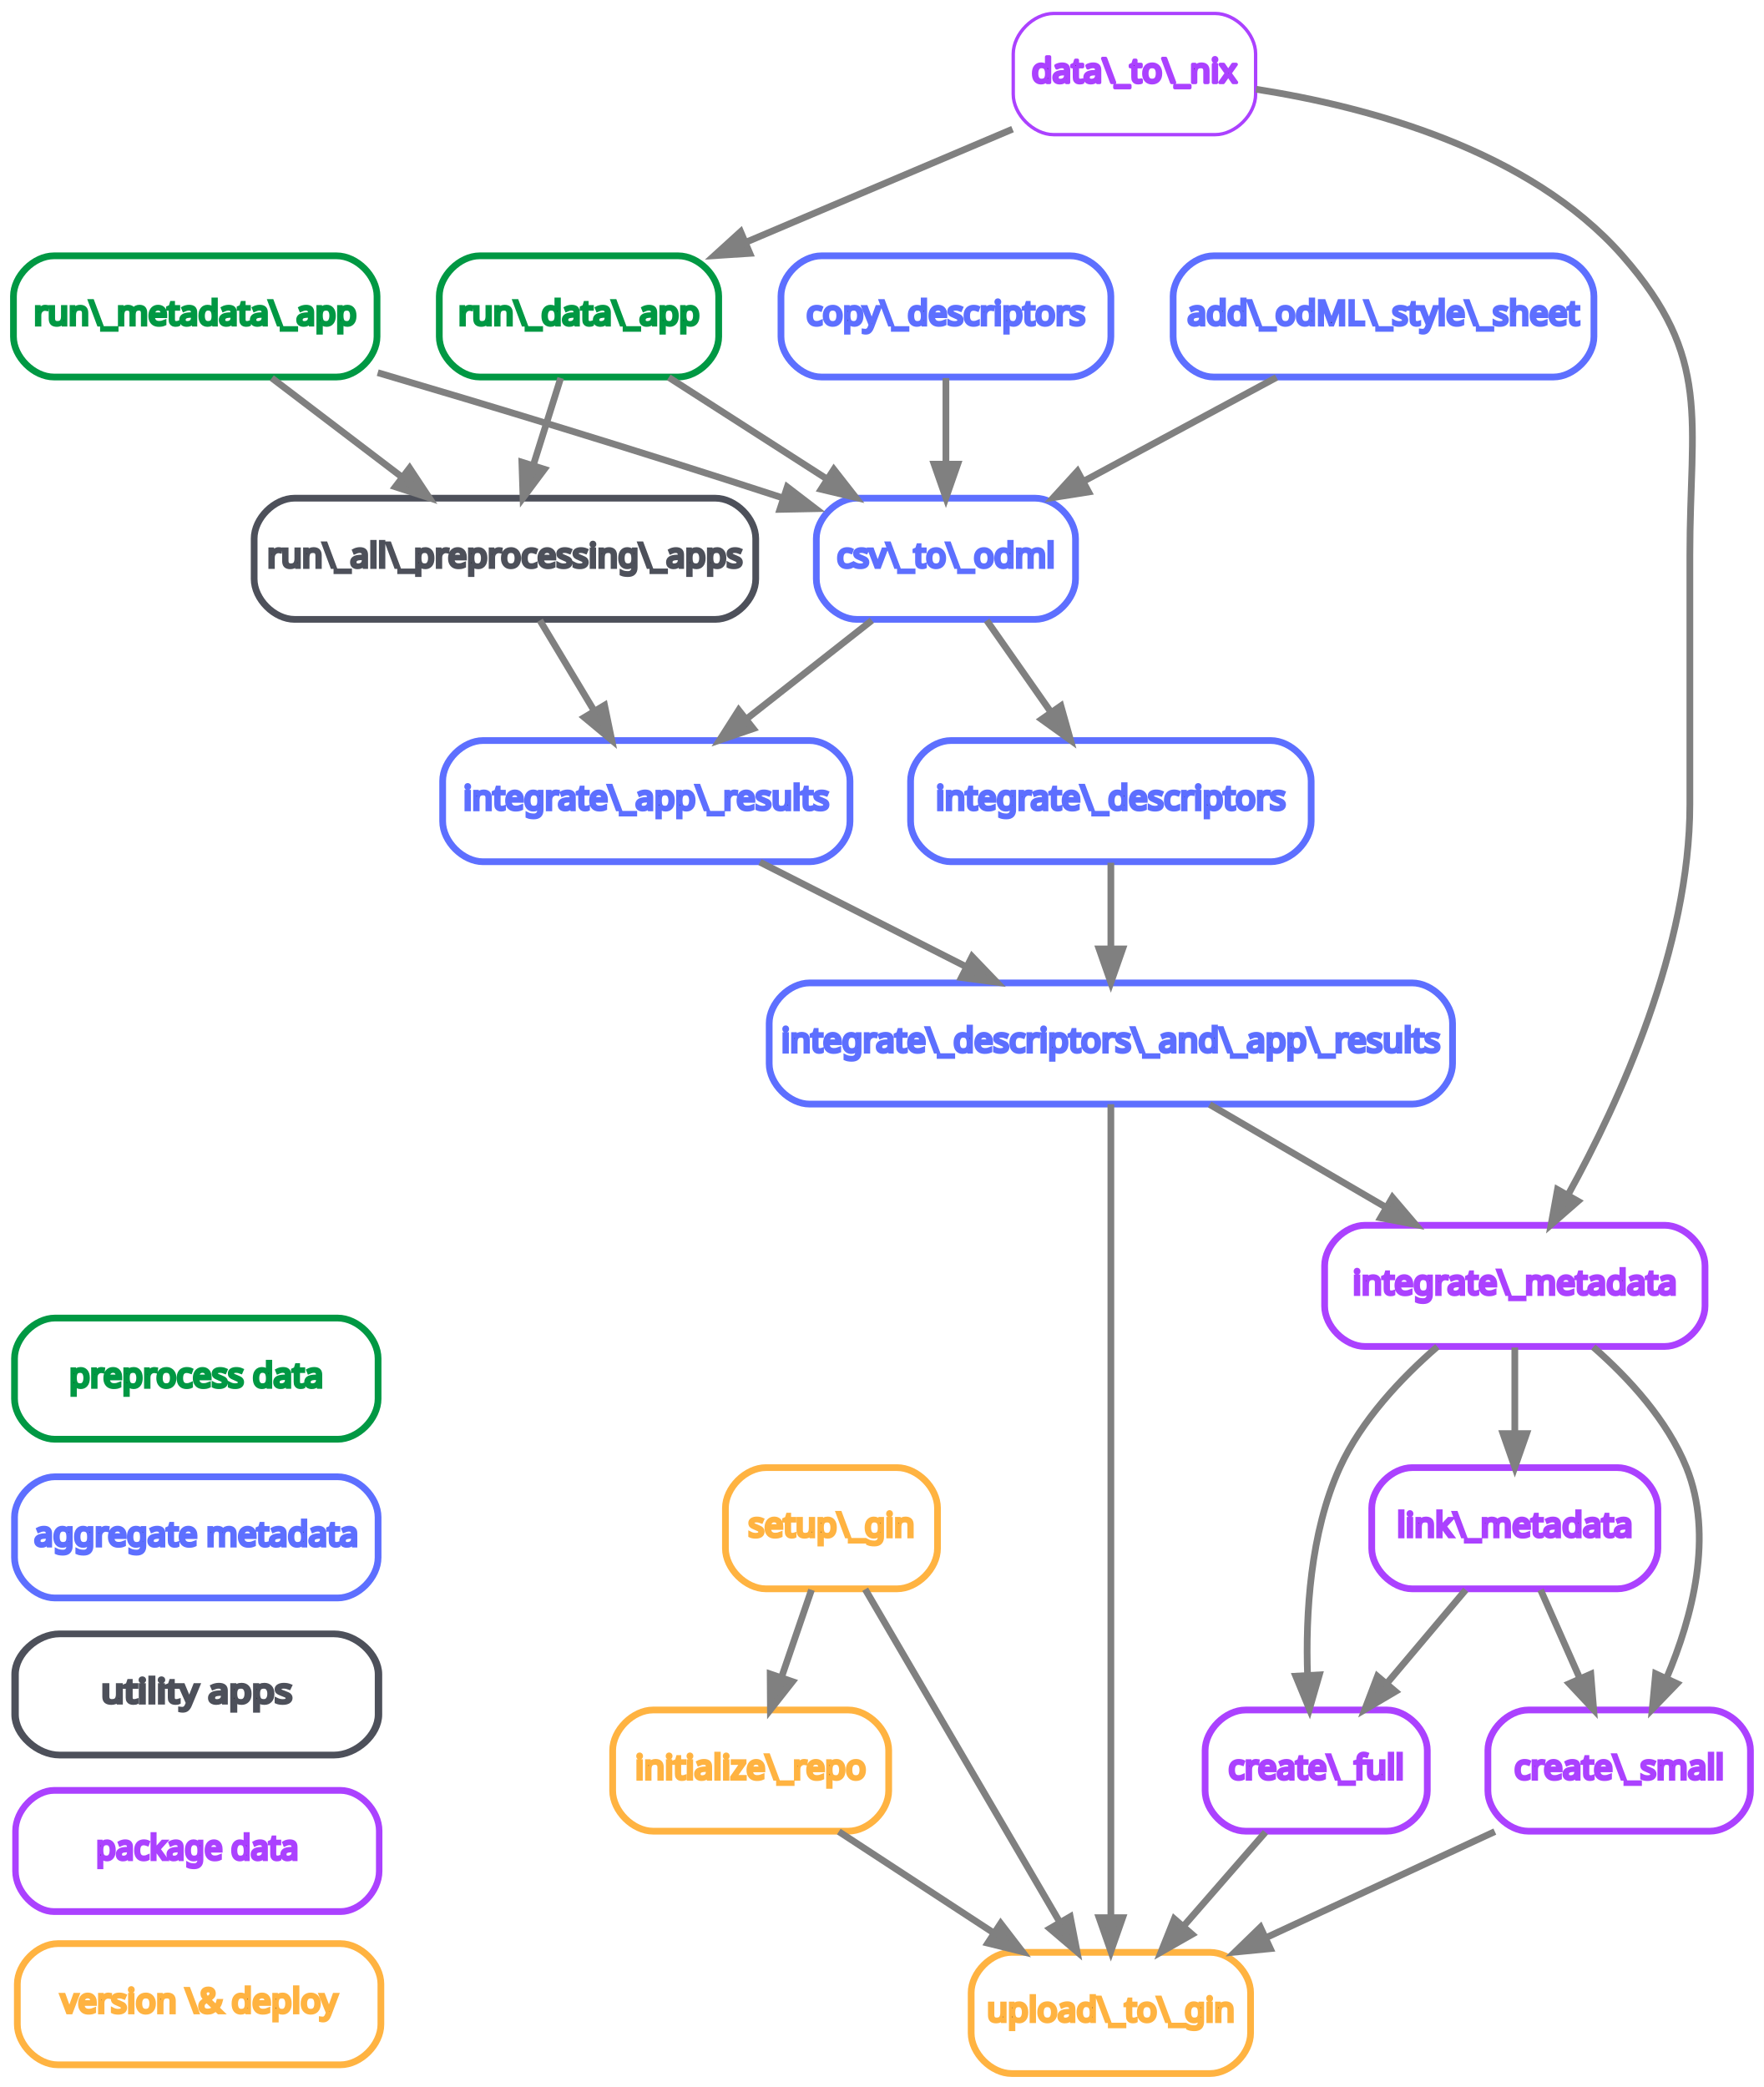
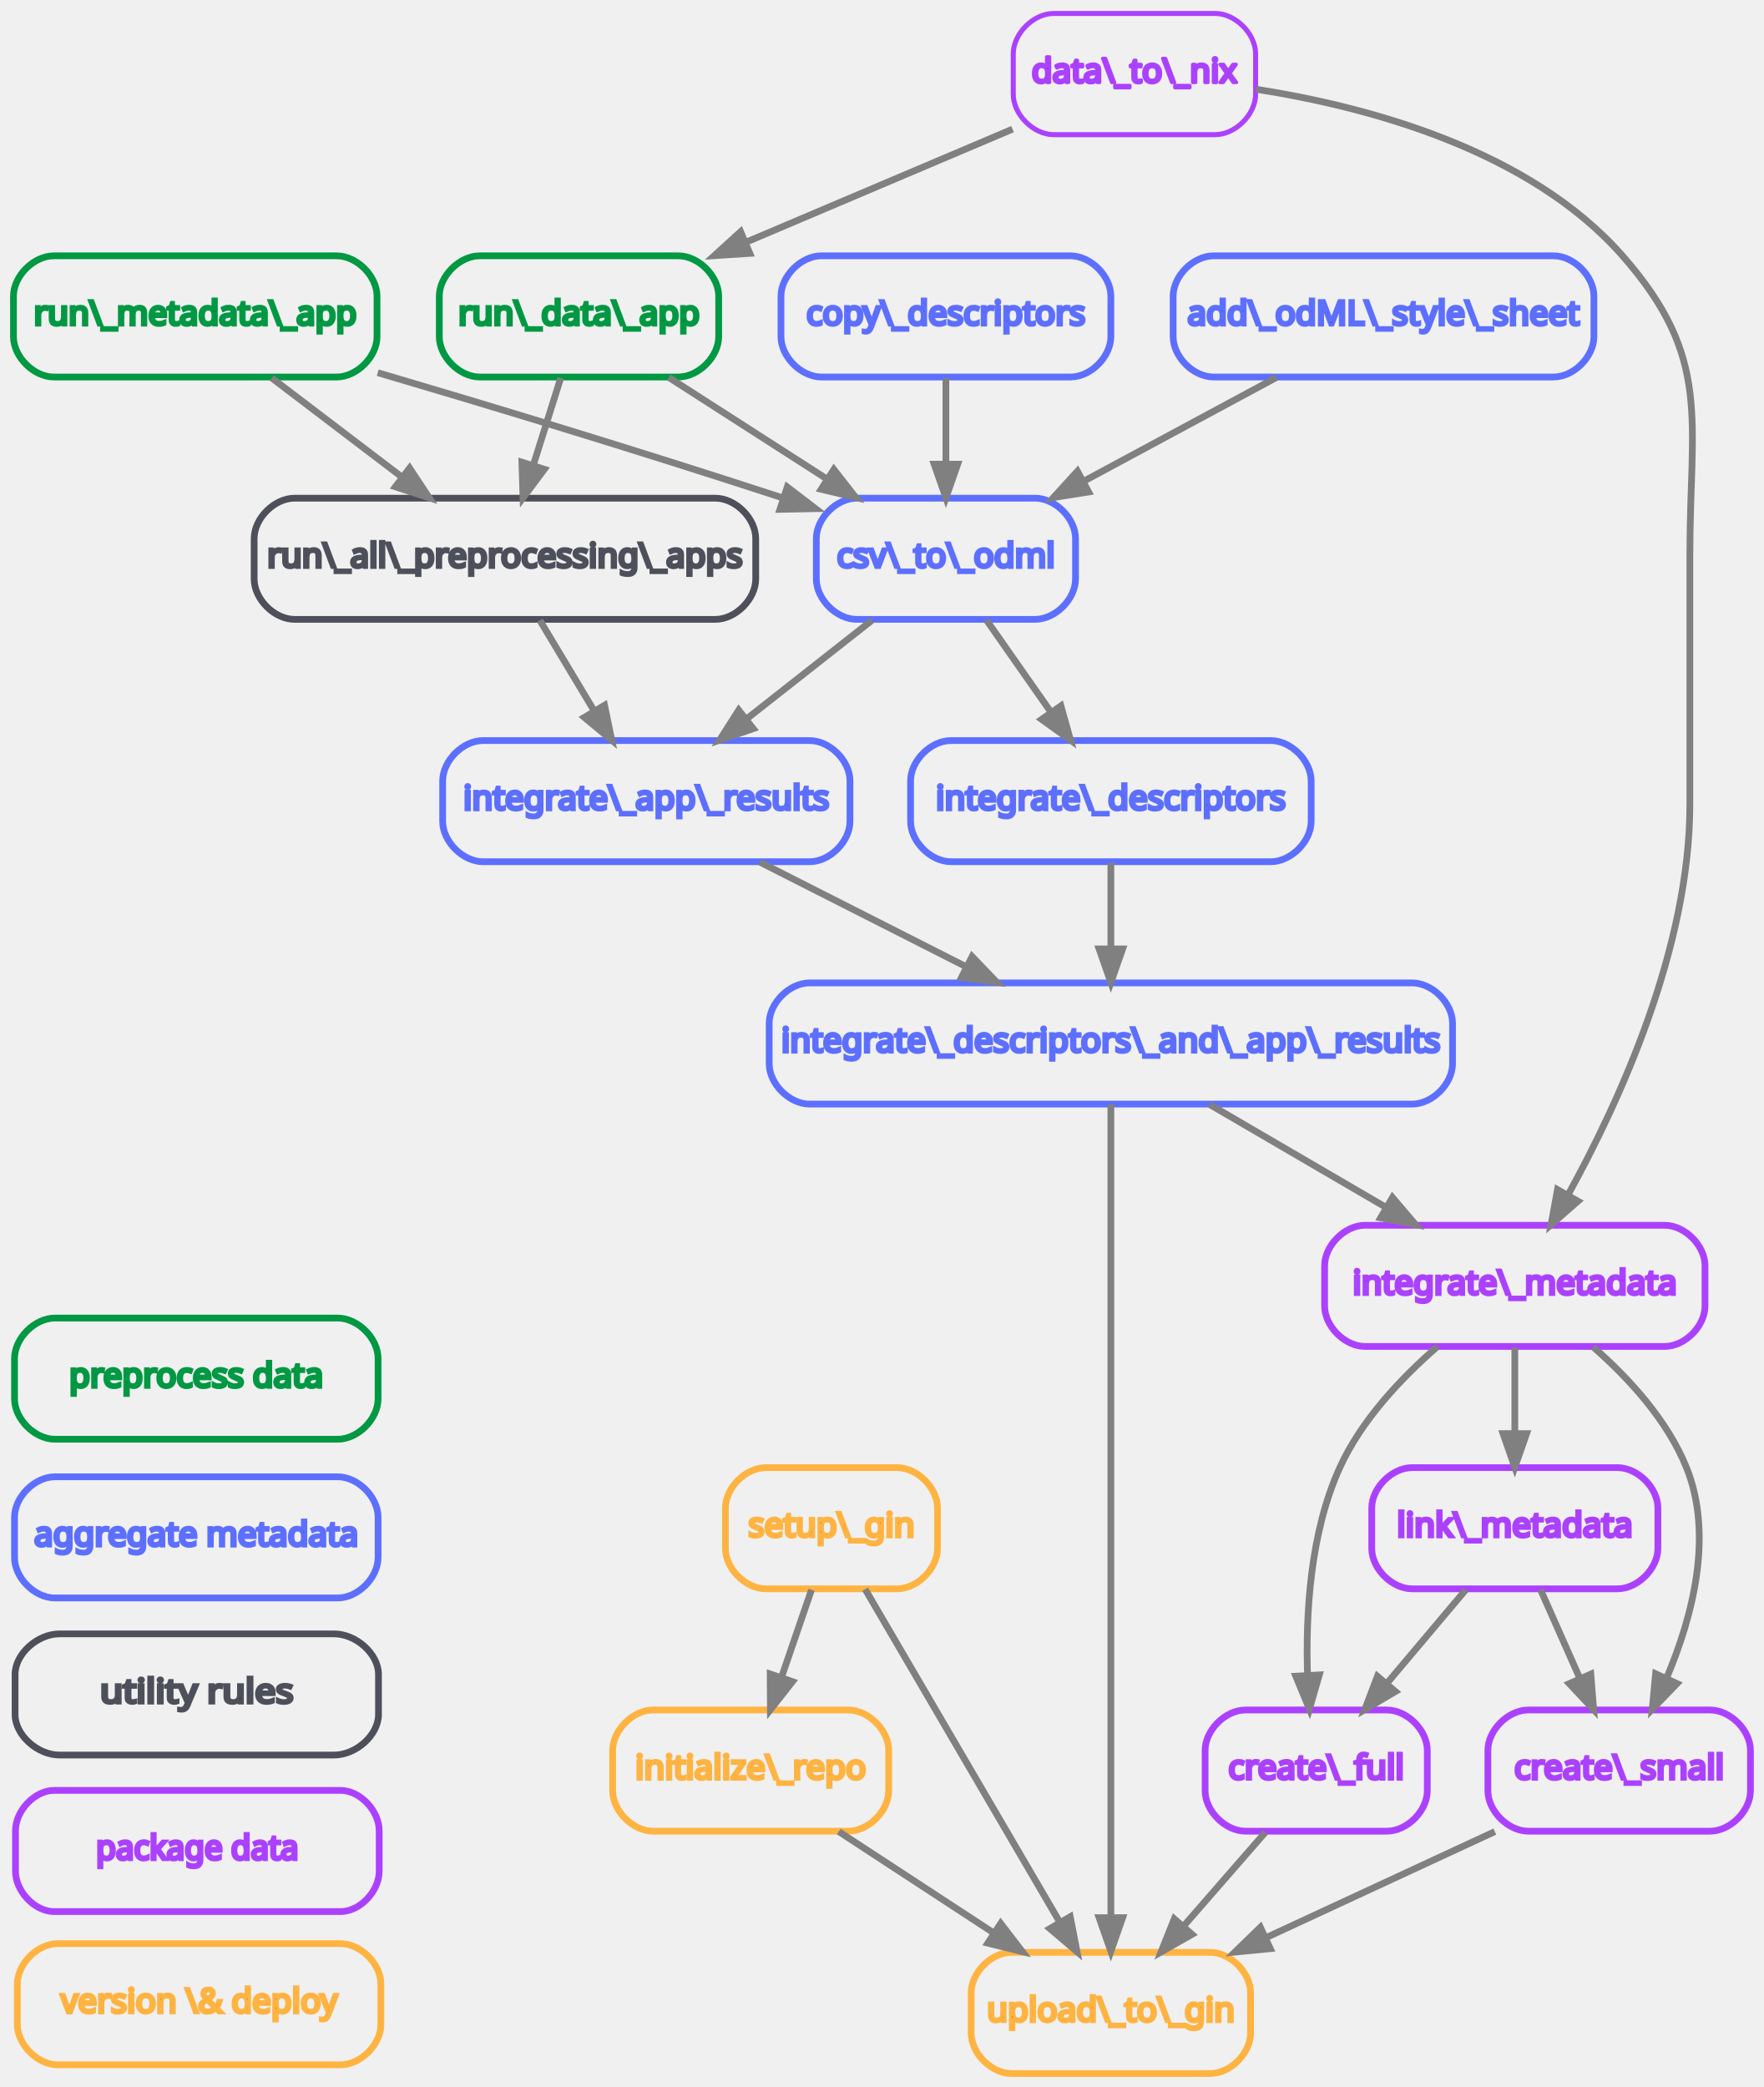
<svg xmlns="http://www.w3.org/2000/svg" width="524pt" height="620pt" viewBox="0.00 0.00 524.00 620.00" version="1.1" id="svg301">
  <defs id="defs305" />
  <g id="graph0" class="graph" transform="scale(1 1) rotate(0) translate(4 616)">
-     <polygon fill="white" stroke="none" points="-4,4 -4,-616 520,-616 520,4 -4,4" id="polygon4" />
-     <g id="node1" class="node" style="stroke:#ffb341;stroke-opacity:1">
-       <path fill="none" stroke="#d85656" stroke-width="2" d="M355.5,-36C355.5,-36 296.5,-36 296.5,-36 290.5,-36 284.5,-30 284.5,-24 284.5,-24 284.5,-12 284.5,-12 284.5,-6 290.5,-0 296.5,-0 296.5,-0 355.5,-0 355.5,-0 361.5,-0 367.5,-6 367.5,-12 367.5,-12 367.5,-24 367.5,-24 367.5,-30 361.5,-36 355.5,-36" id="path8" style="stroke:#ffb341;stroke-opacity:1" />
-       <text x="326" y="-15.5" font-size="10.00" id="text10" style="font-size:10px;font-family:sans;text-anchor:middle;stroke:#ffb341;stroke-opacity:1">upload\_to\_gin</text>
-     </g>
-     <g id="node2" class="node" style="stroke:#ab41ff;stroke-opacity:1">
-       <path fill="none" stroke="#d8d356" stroke-width="2" d="M504,-108C504,-108 450,-108 450,-108 444,-108 438,-102 438,-96 438,-96 438,-84 438,-84 438,-78 444,-72 450,-72 450,-72 504,-72 504,-72 510,-72 516,-78 516,-84 516,-84 516,-96 516,-96 516,-102 510,-108 504,-108" id="path15" style="stroke:#ab41ff;stroke-opacity:1" />
-       <text x="477" y="-87.5" font-size="10.00" id="text17" style="font-size:10px;font-family:sans;text-anchor:middle;stroke:#ab41ff;stroke-opacity:1">create\_small</text>
-     </g>
+     <path style="fill:none;stroke:#ffb341;stroke-width:2;stroke-opacity:1;stroke-miterlimit:4;stroke-dasharray:none" id="path8" d="m 355.5,-36 c 0,0 -59,0 -59,0 -6,0 -12,6 -12,12 0,0 0,12 0,12 0,6 6,12 12,12 0,0 59,0 59,0 6,0 12,-6 12,-12 0,0 0,-12 0,-12 0,-6 -6,-12 -12,-12" />
+     <text style="font-size:10px;font-family:sans;text-anchor:middle;stroke:#ffb341;stroke-width:1;stroke-miterlimit:4;stroke-dasharray:none;stroke-opacity:1" id="text10" font-size="10.00" y="-15.5" x="326">upload\_to\_gin</text>
+     <path style="fill:none;stroke:#ab41ff;stroke-width:2;stroke-opacity:1;stroke-miterlimit:4;stroke-dasharray:none" id="path15" d="m 504,-108 c 0,0 -54,0 -54,0 -6,0 -12,6 -12,12 0,0 0,12 0,12 0,6 6,12 12,12 0,0 54,0 54,0 6,0 12,-6 12,-12 0,0 0,-12 0,-12 0,-6 -6,-12 -12,-12" />
+     <text style="font-size:10px;font-family:sans;text-anchor:middle;stroke:#ab41ff;stroke-width:1;stroke-miterlimit:4;stroke-dasharray:none;stroke-opacity:1" id="text17" font-size="10.00" y="-87.5" x="477">create\_small</text>
    <g id="edge1" class="edge">
      <path fill="none" stroke="grey" stroke-width="2" d="M440.061,-71.876C419.51,-62.349 393.749,-50.407 371.911,-40.283" id="path22" />
      <polygon fill="grey" stroke="grey" stroke-width="2" points="373.363,-37.099 362.819,-36.068 370.419,-43.45 373.363,-37.099" id="polygon24" />
    </g>
-     <g id="node3" class="node" style="stroke:#ffb341;stroke-opacity:1">
-       <path fill="none" stroke="#61d856" stroke-width="2" d="M248,-108C248,-108 190,-108 190,-108 184,-108 178,-102 178,-96 178,-96 178,-84 178,-84 178,-78 184,-72 190,-72 190,-72 248,-72 248,-72 254,-72 260,-78 260,-84 260,-84 260,-96 260,-96 260,-102 254,-108 248,-108" id="path29" style="stroke:#ffb341;stroke-opacity:1" />
-       <text x="219" y="-87.5" font-size="10.00" id="text31" style="font-size:10px;font-family:sans;text-anchor:middle;stroke:#ffb341;stroke-opacity:1">initialize\_repo</text>
-     </g>
+     <path style="fill:none;stroke:#ffb341;stroke-width:2;stroke-opacity:1;stroke-miterlimit:4;stroke-dasharray:none" id="path29" d="m 248,-108 c 0,0 -58,0 -58,0 -6,0 -12,6 -12,12 0,0 0,12 0,12 0,6 6,12 12,12 0,0 58,0 58,0 6,0 12,-6 12,-12 0,0 0,-12 0,-12 0,-6 -6,-12 -12,-12" />
+     <text style="font-size:10px;font-family:sans;text-anchor:middle;stroke:#ffb341;stroke-width:1;stroke-miterlimit:4;stroke-dasharray:none;stroke-opacity:1" id="text31" font-size="10.00" y="-87.5" x="219">initialize\_repo</text>
    <g id="edge3" class="edge">
      <path fill="none" stroke="grey" stroke-width="2" d="M245.175,-71.876C259.036,-62.808 276.241,-51.552 291.211,-41.759" id="path36" />
      <polygon fill="grey" stroke="grey" stroke-width="2" points="293.272,-44.593 299.724,-36.19 289.44,-38.736 293.272,-44.593" id="polygon38" />
    </g>
-     <g id="node4" class="node" style="stroke:#ffb341;stroke-opacity:1">
-       <path fill="none" stroke="#5673d8" stroke-width="2" d="M262.5,-180C262.5,-180 223.5,-180 223.5,-180 217.5,-180 211.5,-174 211.5,-168 211.5,-168 211.5,-156 211.5,-156 211.5,-150 217.5,-144 223.5,-144 223.5,-144 262.5,-144 262.5,-144 268.5,-144 274.5,-150 274.5,-156 274.5,-156 274.5,-168 274.5,-168 274.5,-174 268.5,-180 262.5,-180" id="path43" style="stroke:#ffb341;stroke-opacity:1" />
-       <text x="243" y="-159.5" font-size="10.00" id="text45" style="font-size:10px;font-family:sans;text-anchor:middle;stroke:#ffb341;stroke-opacity:1">setup\_gin</text>
-     </g>
+     <path style="fill:none;stroke:#ffb341;stroke-width:2;stroke-opacity:1;stroke-miterlimit:4;stroke-dasharray:none" id="path43" d="m 262.5,-180 c 0,0 -39,0 -39,0 -6,0 -12,6 -12,12 0,0 0,12 0,12 0,6 6,12 12,12 0,0 39,0 39,0 6,0 12,-6 12,-12 0,0 0,-12 0,-12 0,-6 -6,-12 -12,-12" />
+     <text style="font-size:10px;font-family:sans;text-anchor:middle;stroke:#ffb341;stroke-width:1;stroke-miterlimit:4;stroke-dasharray:none;stroke-opacity:1" id="text45" font-size="10.00" y="-159.5" x="243">setup\_gin</text>
    <g id="edge2" class="edge">
      <path fill="none" stroke="grey" stroke-width="2" d="M253.012,-143.871C267.407,-119.244 294.064,-73.638 310.87,-44.885" id="path50" />
      <polygon fill="grey" stroke="grey" stroke-width="2" points="313.928,-46.589 315.953,-36.189 307.885,-43.056 313.928,-46.589" id="polygon52" />
    </g>
    <g id="edge8" class="edge">
      <path fill="none" stroke="grey" stroke-width="2" d="M237.067,-143.697C234.394,-135.898 231.174,-126.509 228.199,-117.829" id="path57" />
      <polygon fill="grey" stroke="grey" stroke-width="2" points="231.418,-116.429 224.864,-108.104 224.797,-118.699 231.418,-116.429" id="polygon59" />
    </g>
-     <g id="node5" class="node" style="stroke:#ab41ff;stroke-opacity:1">
-       <path fill="none" stroke="#56d87b" stroke-width="2" d="M408,-108C408,-108 366,-108 366,-108 360,-108 354,-102 354,-96 354,-96 354,-84 354,-84 354,-78 360,-72 366,-72 366,-72 408,-72 408,-72 414,-72 420,-78 420,-84 420,-84 420,-96 420,-96 420,-102 414,-108 408,-108" id="path64" style="stroke:#ab41ff;stroke-opacity:1" />
-       <text x="387" y="-87.5" font-size="10.00" id="text66" style="font-size:10px;font-family:sans;text-anchor:middle;stroke:#ab41ff;stroke-opacity:1">create\_full</text>
-     </g>
+     <path style="fill:none;stroke:#ab41ff;stroke-width:2;stroke-opacity:1;stroke-miterlimit:4;stroke-dasharray:none" id="path64" d="m 408,-108 c 0,0 -42,0 -42,0 -6,0 -12,6 -12,12 0,0 0,12 0,12 0,6 6,12 12,12 0,0 42,0 42,0 6,0 12,-6 12,-12 0,0 0,-12 0,-12 0,-6 -6,-12 -12,-12" />
+     <text style="font-size:10px;font-family:sans;text-anchor:middle;stroke:#ab41ff;stroke-width:1;stroke-miterlimit:4;stroke-dasharray:none;stroke-opacity:1" id="text66" font-size="10.00" y="-87.5" x="387">create\_full</text>
    <g id="edge5" class="edge">
      <path fill="none" stroke="grey" stroke-width="2" d="M371.921,-71.697C364.608,-63.305 355.69,-53.071 347.665,-43.861" id="path71" />
      <polygon fill="grey" stroke="grey" stroke-width="2" points="350.114,-41.344 340.905,-36.104 344.836,-45.943 350.114,-41.344" id="polygon73" />
    </g>
-     <g id="node6" class="node" style="stroke:#5d6fff;stroke-opacity:1">
-       <path fill="none" stroke="#97d856" stroke-width="2" d="M415.5,-324C415.5,-324 236.5,-324 236.5,-324 230.5,-324 224.5,-318 224.5,-312 224.5,-312 224.5,-300 224.5,-300 224.5,-294 230.5,-288 236.5,-288 236.5,-288 415.5,-288 415.5,-288 421.5,-288 427.5,-294 427.5,-300 427.5,-300 427.5,-312 427.5,-312 427.5,-318 421.5,-324 415.5,-324" id="path78" style="stroke:#5d6fff;stroke-opacity:1" />
-       <text x="326" y="-303.5" font-size="10.00" id="text80" style="font-size:10px;font-family:sans;text-anchor:middle;stroke:#5d6fff;stroke-opacity:1">integrate\_descriptors\_and\_app\_results</text>
-     </g>
+     <path style="fill:none;stroke:#5d6fff;stroke-width:2;stroke-opacity:1;stroke-miterlimit:4;stroke-dasharray:none" id="path78" d="m 415.5,-324 c 0,0 -179,0 -179,0 -6,0 -12,6 -12,12 0,0 0,12 0,12 0,6 6,12 12,12 0,0 179,0 179,0 6,0 12,-6 12,-12 0,0 0,-12 0,-12 0,-6 -6,-12 -12,-12" />
+     <text style="font-size:10px;font-family:sans;text-anchor:middle;stroke:#5d6fff;stroke-width:1;stroke-miterlimit:4;stroke-dasharray:none;stroke-opacity:1" id="text80" font-size="10.00" y="-303.5" x="326">integrate\_descriptors\_and\_app\_results</text>
    <g id="edge4" class="edge">
      <path fill="none" stroke="grey" stroke-width="2" d="M326,-287.966C326,-240.291 326,-105.185 326,-46.63" id="path85" />
      <polygon fill="grey" stroke="grey" stroke-width="2" points="329.5,-46.306 326,-36.306 322.5,-46.306 329.5,-46.306" id="polygon87" />
    </g>
-     <g id="node7" class="node" style="stroke:#ab41ff;stroke-opacity:1">
-       <path fill="none" stroke="#56d8c9" stroke-width="2" d="M490.5,-252C490.5,-252 401.5,-252 401.5,-252 395.5,-252 389.5,-246 389.5,-240 389.5,-240 389.5,-228 389.5,-228 389.5,-222 395.5,-216 401.5,-216 401.5,-216 490.5,-216 490.5,-216 496.5,-216 502.5,-222 502.5,-228 502.5,-228 502.5,-240 502.5,-240 502.5,-246 496.5,-252 490.5,-252" id="path92" style="stroke:#ab41ff;stroke-opacity:1" />
-       <text x="446" y="-231.5" font-size="10.00" id="text94" style="font-size:10px;font-family:sans;text-anchor:middle;stroke:#ab41ff;stroke-opacity:1">integrate\_metadata</text>
-     </g>
+     <path style="fill:none;stroke:#ab41ff;stroke-width:2;stroke-opacity:1;stroke-miterlimit:4;stroke-dasharray:none" id="path92" d="m 490.5,-252 c 0,0 -89,0 -89,0 -6,0 -12,6 -12,12 0,0 0,12 0,12 0,6 6,12 12,12 0,0 89,0 89,0 6,0 12,-6 12,-12 0,0 0,-12 0,-12 0,-6 -6,-12 -12,-12" />
+     <text style="font-size:10px;font-family:sans;text-anchor:middle;stroke:#ab41ff;stroke-width:1;stroke-miterlimit:4;stroke-dasharray:none;stroke-opacity:1" id="text94" font-size="10.00" y="-231.5" x="446">integrate\_metadata</text>
    <g id="edge13" class="edge">
      <path fill="none" stroke="grey" stroke-width="2" d="M355.355,-287.876C371.045,-278.724 390.557,-267.342 407.454,-257.485" id="path99" />
      <polygon fill="grey" stroke="grey" stroke-width="2" points="409.658,-260.252 416.532,-252.19 406.13,-254.205 409.658,-260.252" id="polygon101" />
    </g>
    <g id="edge7" class="edge">
      <path fill="none" stroke="grey" stroke-width="2" d="M469.305,-215.819C479.901,-206.538 491.32,-194.094 497,-180 505.141,-159.798 498.763,-135.616 491.116,-117.56" id="path106" />
      <polygon fill="grey" stroke="grey" stroke-width="2" points="494.18,-115.846 486.821,-108.224 487.82,-118.771 494.18,-115.846" id="polygon108" />
    </g>
    <g id="edge10" class="edge">
      <path fill="none" stroke="grey" stroke-width="2" d="M422.992,-215.939C412.235,-206.604 400.409,-194.079 394,-180 385.197,-160.661 383.815,-136.511 384.43,-118.249" id="path113" />
      <polygon fill="grey" stroke="grey" stroke-width="2" points="387.925,-118.436 384.982,-108.258 380.936,-118.05 387.925,-118.436" id="polygon115" />
    </g>
-     <g id="node8" class="node" style="stroke:#ab41ff;stroke-opacity:1">
-       <path fill="none" stroke="#d8bc56" stroke-width="2" d="M476.5,-180C476.5,-180 415.5,-180 415.5,-180 409.5,-180 403.5,-174 403.5,-168 403.5,-168 403.5,-156 403.5,-156 403.5,-150 409.5,-144 415.5,-144 415.5,-144 476.5,-144 476.5,-144 482.5,-144 488.5,-150 488.5,-156 488.5,-156 488.5,-168 488.5,-168 488.5,-174 482.5,-180 476.5,-180" id="path120" style="stroke:#ab41ff;stroke-opacity:1" />
-       <text x="446" y="-159.5" font-size="10.00" id="text122" style="font-size:10px;font-family:sans;text-anchor:middle;stroke:#ab41ff;stroke-opacity:1">link\_metadata</text>
-     </g>
+     <path style="fill:none;stroke:#ab41ff;stroke-width:2;stroke-opacity:1;stroke-miterlimit:4;stroke-dasharray:none" id="path120" d="m 476.5,-180 c 0,0 -61,0 -61,0 -6,0 -12,6 -12,12 0,0 0,12 0,12 0,6 6,12 12,12 0,0 61,0 61,0 6,0 12,-6 12,-12 0,0 0,-12 0,-12 0,-6 -6,-12 -12,-12" />
+     <text style="font-size:10px;font-family:sans;text-anchor:middle;stroke:#ab41ff;stroke-width:1;stroke-miterlimit:4;stroke-dasharray:none;stroke-opacity:1" id="text122" font-size="10.00" y="-159.5" x="446">link\_metadata</text>
    <g id="edge15" class="edge">
      <path fill="none" stroke="grey" stroke-width="2" d="M446,-215.697C446,-207.983 446,-198.712 446,-190.112" id="path127" />
      <polygon fill="grey" stroke="grey" stroke-width="2" points="449.5,-190.104 446,-180.104 442.5,-190.104 449.5,-190.104" id="polygon129" />
    </g>
    <g id="edge6" class="edge">
      <path fill="none" stroke="grey" stroke-width="2" d="M453.663,-143.697C457.192,-135.728 461.456,-126.1 465.369,-117.264" id="path134" />
      <polygon fill="grey" stroke="grey" stroke-width="2" points="468.576,-118.665 469.425,-108.104 462.176,-115.831 468.576,-118.665" id="polygon136" />
    </g>
    <g id="edge9" class="edge">
      <path fill="none" stroke="grey" stroke-width="2" d="M431.416,-143.697C424.342,-135.305 415.717,-125.07 407.955,-115.861" id="path141" />
      <polygon fill="grey" stroke="grey" stroke-width="2" points="410.537,-113.495 401.417,-108.104 405.185,-118.006 410.537,-113.495" id="polygon143" />
    </g>
-     <g id="node9" class="node" style="stroke:#5d6fff;stroke-opacity:1">
-       <path fill="none" stroke="#56d8a9" stroke-width="2" d="M236.5,-396C236.5,-396 139.5,-396 139.5,-396 133.5,-396 127.5,-390 127.5,-384 127.5,-384 127.5,-372 127.5,-372 127.5,-366 133.5,-360 139.5,-360 139.5,-360 236.5,-360 236.5,-360 242.5,-360 248.5,-366 248.5,-372 248.5,-372 248.5,-384 248.5,-384 248.5,-390 242.5,-396 236.5,-396" id="path148" style="stroke:#5d6fff;stroke-opacity:1" />
-       <text x="188" y="-375.5" font-size="10.00" id="text150" style="font-size:10px;font-family:sans;text-anchor:middle;stroke:#5d6fff;stroke-opacity:1">integrate\_app\_results</text>
-     </g>
+     <path style="fill:none;stroke:#5d6fff;stroke-width:2;stroke-opacity:1;stroke-miterlimit:4;stroke-dasharray:none" id="path148" d="m 236.5,-396 c 0,0 -97,0 -97,0 -6,0 -12,6 -12,12 0,0 0,12 0,12 0,6 6,12 12,12 0,0 97,0 97,0 6,0 12,-6 12,-12 0,0 0,-12 0,-12 0,-6 -6,-12 -12,-12" />
+     <text style="font-size:10px;font-family:sans;text-anchor:middle;stroke:#5d6fff;stroke-width:1;stroke-miterlimit:4;stroke-dasharray:none;stroke-opacity:1" id="text150" font-size="10.00" y="-375.5" x="188">integrate\_app\_results</text>
    <g id="edge11" class="edge">
      <path fill="none" stroke="grey" stroke-width="2" d="M221.759,-359.876C240.22,-350.512 263.282,-338.814 283.017,-328.803" id="path155" />
      <polygon fill="grey" stroke="grey" stroke-width="2" points="284.777,-331.835 292.112,-324.19 281.61,-325.592 284.777,-331.835" id="polygon157" />
    </g>
-     <g id="node10" class="node" style="stroke:#5d6fff;stroke-opacity:1">
-       <path fill="none" stroke="#56b9d8" stroke-width="2" d="M373.5,-396C373.5,-396 278.5,-396 278.5,-396 272.5,-396 266.5,-390 266.5,-384 266.5,-384 266.5,-372 266.5,-372 266.5,-366 272.5,-360 278.5,-360 278.5,-360 373.5,-360 373.5,-360 379.5,-360 385.5,-366 385.5,-372 385.5,-372 385.5,-384 385.5,-384 385.5,-390 379.5,-396 373.5,-396" id="path162" style="stroke:#5d6fff;stroke-opacity:1" />
-       <text x="326" y="-375.5" font-size="10.00" id="text164" style="font-size:10px;font-family:sans;text-anchor:middle;stroke:#5d6fff;stroke-opacity:1">integrate\_descriptors</text>
-     </g>
+     <path style="fill:none;stroke:#5d6fff;stroke-width:2;stroke-opacity:1;stroke-miterlimit:4;stroke-dasharray:none" id="path162" d="m 373.5,-396 c 0,0 -95,0 -95,0 -6,0 -12,6 -12,12 0,0 0,12 0,12 0,6 6,12 12,12 0,0 95,0 95,0 6,0 12,-6 12,-12 0,0 0,-12 0,-12 0,-6 -6,-12 -12,-12" />
+     <text style="font-size:10px;font-family:sans;text-anchor:middle;stroke:#5d6fff;stroke-width:1;stroke-miterlimit:4;stroke-dasharray:none;stroke-opacity:1" id="text164" font-size="10.00" y="-375.5" x="326">integrate\_descriptors</text>
    <g id="edge12" class="edge">
      <path fill="none" stroke="grey" stroke-width="2" d="M326,-359.697C326,-351.983 326,-342.712 326,-334.112" id="path169" />
      <polygon fill="grey" stroke="grey" stroke-width="2" points="329.5,-334.104 326,-324.104 322.5,-334.104 329.5,-334.104" id="polygon171" />
    </g>
-     <g id="node11" class="node" style="stroke:#ab41ff;stroke-opacity:1;stroke-width:1;stroke-miterlimit:4;stroke-dasharray:none;stroke-linejoin:round">
-       <path fill="none" stroke="#d86e56" stroke-width="2" d="M357,-612C357,-612 309,-612 309,-612 303,-612 297,-606 297,-600 297,-600 297,-588 297,-588 297,-582 303,-576 309,-576 309,-576 357,-576 357,-576 363,-576 369,-582 369,-588 369,-588 369,-600 369,-600 369,-606 363,-612 357,-612" id="path176" style="stroke:#ab41ff;stroke-opacity:1;stroke-width:1;stroke-miterlimit:4;stroke-dasharray:none;stroke-linejoin:round" />
-       <text x="333" y="-591.5" font-size="10.00" id="text178" style="font-size:10px;font-family:sans;text-anchor:middle;stroke:#ab41ff;stroke-width:1;stroke-linejoin:round;stroke-miterlimit:4;stroke-dasharray:none;stroke-opacity:1">data\_to\_nix</text>
-     </g>
+     <path style="fill:none;stroke:#ab41ff;stroke-width:1.5;stroke-linejoin:round;stroke-miterlimit:4;stroke-dasharray:none;stroke-opacity:1" id="path176" d="m 357,-612 c 0,0 -48,0 -48,0 -6,0 -12,6 -12,12 0,0 0,12 0,12 0,6 6,12 12,12 0,0 48,0 48,0 6,0 12,-6 12,-12 0,0 0,-12 0,-12 0,-6 -6,-12 -12,-12" />
+     <text style="font-size:10px;font-family:sans;text-anchor:middle;stroke:#ab41ff;stroke-width:1;stroke-linejoin:round;stroke-miterlimit:4;stroke-dasharray:none;stroke-opacity:1" id="text178" font-size="10.00" y="-591.5" x="333">data\_to\_nix</text>
    <g id="edge14" class="edge">
      <path fill="none" stroke="grey" stroke-width="2" d="M369.141,-589.487C402.293,-584.306 450.319,-571.516 478,-540 504.754,-509.539 498,-491.542 498,-451 498,-451 498,-451 498,-377 498,-334.492 477.2,-288.953 461.91,-261.219" id="path183" />
      <polygon fill="grey" stroke="grey" stroke-width="2" points="464.759,-259.15 456.774,-252.187 458.674,-262.61 464.759,-259.15" id="polygon185" />
    </g>
-     <g id="node15" class="node" style="stroke:#009843;stroke-opacity:1">
-       <path fill="none" stroke="#56d863" stroke-width="2" d="M197.5,-540C197.5,-540 138.5,-540 138.5,-540 132.5,-540 126.5,-534 126.5,-528 126.5,-528 126.5,-516 126.5,-516 126.5,-510 132.5,-504 138.5,-504 138.5,-504 197.5,-504 197.5,-504 203.5,-504 209.5,-510 209.5,-516 209.5,-516 209.5,-528 209.5,-528 209.5,-534 203.5,-540 197.5,-540" id="path190" style="stroke:#009843;stroke-opacity:1" />
-       <text x="168" y="-519.5" font-size="10.00" id="text192" style="font-size:10px;font-family:sans;text-anchor:middle;stroke:#009843;stroke-opacity:1">run\_data\_app</text>
-     </g>
+     <path style="fill:none;stroke:#009843;stroke-width:2;stroke-opacity:1;stroke-miterlimit:4;stroke-dasharray:none" id="path190" d="m 197.5,-540 c 0,0 -59,0 -59,0 -6,0 -12,6 -12,12 0,0 0,12 0,12 0,6 6,12 12,12 0,0 59,0 59,0 6,0 12,-6 12,-12 0,0 0,-12 0,-12 0,-6 -6,-12 -12,-12" />
+     <text style="font-size:10px;font-family:sans;text-anchor:middle;stroke:#009843;stroke-width:1;stroke-miterlimit:4;stroke-dasharray:none;stroke-opacity:1" id="text192" font-size="10.00" y="-519.5" x="168">run\_data\_app</text>
    <g id="edge25" class="edge">
      <path fill="none" stroke="grey" stroke-width="2" d="M296.79,-577.638C273.574,-567.789 243.126,-554.872 217.664,-544.07" id="path197" />
      <polygon fill="grey" stroke="grey" stroke-width="2" points="218.748,-540.728 208.176,-540.044 216.014,-547.172 218.748,-540.728" id="polygon199" />
    </g>
-     <g id="node12" class="node" style="stroke:#5d6fff;stroke-opacity:1">
-       <path fill="none" stroke="#56d892" stroke-width="2" d="M303.5,-468C303.5,-468 250.5,-468 250.5,-468 244.5,-468 238.5,-462 238.5,-456 238.5,-456 238.5,-444 238.5,-444 238.5,-438 244.5,-432 250.5,-432 250.5,-432 303.5,-432 303.5,-432 309.5,-432 315.5,-438 315.5,-444 315.5,-444 315.5,-456 315.5,-456 315.5,-462 309.5,-468 303.5,-468" id="path204" style="stroke:#5d6fff;stroke-opacity:1" />
-       <text x="277" y="-447.5" font-size="10.00" id="text206" style="font-size:10px;font-family:sans;text-anchor:middle;stroke:#5d6fff;stroke-opacity:1">csv\_to\_odml</text>
-     </g>
+     <path style="fill:none;stroke:#5d6fff;stroke-width:2;stroke-opacity:1;stroke-miterlimit:4;stroke-dasharray:none" id="path204" d="m 303.5,-468 c 0,0 -53,0 -53,0 -6,0 -12,6 -12,12 0,0 0,12 0,12 0,6 6,12 12,12 0,0 53,0 53,0 6,0 12,-6 12,-12 0,0 0,-12 0,-12 0,-6 -6,-12 -12,-12" />
+     <text style="font-size:10px;font-family:sans;text-anchor:middle;stroke:#5d6fff;stroke-width:1;stroke-miterlimit:4;stroke-dasharray:none;stroke-opacity:1" id="text206" font-size="10.00" y="-447.5" x="277">csv\_to\_odml</text>
    <g id="edge17" class="edge">
      <path fill="none" stroke="grey" stroke-width="2" d="M255,-431.697C243.791,-422.881 229.998,-412.032 217.846,-402.474" id="path211" />
      <polygon fill="grey" stroke="grey" stroke-width="2" points="219.771,-399.535 209.747,-396.104 215.443,-405.038 219.771,-399.535" id="polygon213" />
    </g>
    <g id="edge18" class="edge">
      <path fill="none" stroke="grey" stroke-width="2" d="M289.112,-431.697C294.868,-423.474 301.862,-413.483 308.206,-404.421" id="path218" />
      <polygon fill="grey" stroke="grey" stroke-width="2" points="311.16,-406.304 314.027,-396.104 305.425,-402.29 311.16,-406.304" id="polygon220" />
    </g>
-     <g id="node13" class="node" style="stroke:#4d505a;stroke-opacity:1">
-       <path fill="none" stroke="#568ad8" stroke-width="2" d="M208.5,-468C208.5,-468 83.5,-468 83.5,-468 77.5,-468 71.5,-462 71.5,-456 71.5,-456 71.5,-444 71.5,-444 71.5,-438 77.5,-432 83.5,-432 83.5,-432 208.5,-432 208.5,-432 214.5,-432 220.5,-438 220.5,-444 220.5,-444 220.5,-456 220.5,-456 220.5,-462 214.5,-468 208.5,-468" id="path225" style="stroke:#4d505a;stroke-opacity:1" />
-       <text x="146" y="-447.5" font-size="10.00" id="text227" style="font-size:10px;font-family:sans;text-anchor:middle;stroke:#4d505a;stroke-opacity:1">run\_all\_preprocessing\_apps</text>
-     </g>
+     <path style="fill:none;stroke:#4d505a;stroke-width:2;stroke-opacity:1;stroke-miterlimit:4;stroke-dasharray:none" id="path225" d="m 208.5,-468 c 0,0 -125,0 -125,0 -6,0 -12,6 -12,12 0,0 0,12 0,12 0,6 6,12 12,12 0,0 125,0 125,0 6,0 12,-6 12,-12 0,0 0,-12 0,-12 0,-6 -6,-12 -12,-12" />
+     <text style="font-size:10px;font-family:sans;text-anchor:middle;stroke:#4d505a;stroke-width:1;stroke-miterlimit:4;stroke-dasharray:none;stroke-opacity:1" id="text227" font-size="10.00" y="-447.5" x="146">run\_all\_preprocessing\_apps</text>
    <g id="edge16" class="edge">
      <path fill="none" stroke="grey" stroke-width="2" d="M156.382,-431.697C161.265,-423.559 167.187,-413.689 172.579,-404.701" id="path232" />
      <polygon fill="grey" stroke="grey" stroke-width="2" points="175.594,-406.48 177.737,-396.104 169.591,-402.879 175.594,-406.48" id="polygon234" />
    </g>
-     <g id="node14" class="node" style="stroke:#5d6fff;stroke-opacity:1">
-       <path fill="none" stroke="#d88556" stroke-width="2" d="M457.5,-540C457.5,-540 356.5,-540 356.5,-540 350.5,-540 344.5,-534 344.5,-528 344.5,-528 344.5,-516 344.5,-516 344.5,-510 350.5,-504 356.5,-504 356.5,-504 457.5,-504 457.5,-504 463.5,-504 469.5,-510 469.5,-516 469.5,-516 469.5,-528 469.5,-528 469.5,-534 463.5,-540 457.5,-540" id="path239" style="stroke:#5d6fff;stroke-opacity:1" />
-       <text x="407" y="-519.5" font-size="10.00" id="text241" style="font-size:10px;font-family:sans;text-anchor:middle;stroke:#5d6fff;stroke-opacity:1">add\_odML\_style\_sheet</text>
-     </g>
+     <path style="fill:none;stroke:#5d6fff;stroke-width:2;stroke-opacity:1;stroke-miterlimit:4;stroke-dasharray:none" id="path239" d="m 457.5,-540 c 0,0 -101,0 -101,0 -6,0 -12,6 -12,12 0,0 0,12 0,12 0,6 6,12 12,12 0,0 101,0 101,0 6,0 12,-6 12,-12 0,0 0,-12 0,-12 0,-6 -6,-12 -12,-12" />
+     <text style="font-size:10px;font-family:sans;text-anchor:middle;stroke:#5d6fff;stroke-width:1;stroke-miterlimit:4;stroke-dasharray:none;stroke-opacity:1" id="text241" font-size="10.00" y="-519.5" x="407">add\_odML\_style\_sheet</text>
    <g id="edge19" class="edge">
      <path fill="none" stroke="grey" stroke-width="2" d="M375.198,-503.876C357.886,-494.554 336.279,-482.919 317.744,-472.939" id="path246" />
      <polygon fill="grey" stroke="grey" stroke-width="2" points="319.388,-469.849 308.924,-468.19 316.069,-476.012 319.388,-469.849" id="polygon248" />
    </g>
    <g id="edge22" class="edge">
      <path fill="none" stroke="grey" stroke-width="2" d="M194.664,-503.876C208.784,-494.808 226.311,-483.552 241.561,-473.759" id="path253" />
      <polygon fill="grey" stroke="grey" stroke-width="2" points="243.71,-476.538 250.233,-468.19 239.927,-470.648 243.71,-476.538" id="polygon255" />
    </g>
    <g id="edge24" class="edge">
      <path fill="none" stroke="grey" stroke-width="2" d="M162.562,-503.697C160.111,-495.898 157.16,-486.509 154.432,-477.829" id="path260" />
      <polygon fill="grey" stroke="grey" stroke-width="2" points="157.713,-476.595 151.376,-468.104 151.035,-478.694 157.713,-476.595" id="polygon262" />
    </g>
-     <g id="node16" class="node" style="stroke:#009843;stroke-opacity:1">
-       <path fill="none" stroke="#d8a456" stroke-width="2" d="M96,-540C96,-540 12,-540 12,-540 6,-540 0,-534 0,-528 0,-528 0,-516 0,-516 0,-510 6,-504 12,-504 12,-504 96,-504 96,-504 102,-504 108,-510 108,-516 108,-516 108,-528 108,-528 108,-534 102,-540 96,-540" id="path267" style="stroke:#009843;stroke-opacity:1" />
-       <text x="54" y="-519.5" font-size="10.00" id="text269" style="font-size:10px;font-family:sans;text-anchor:middle;stroke:#009843;stroke-opacity:1">run\_metadata\_app</text>
-     </g>
+     <path style="fill:none;stroke:#009843;stroke-width:2;stroke-opacity:1;stroke-miterlimit:4;stroke-dasharray:none" id="path267" d="m 96,-540 c 0,0 -84,0 -84,0 -6,0 -12,6 -12,12 0,0 0,12 0,12 0,6 6,12 12,12 0,0 84,0 84,0 6,0 12,-6 12,-12 0,0 0,-12 0,-12 0,-6 -6,-12 -12,-12" />
+     <text style="font-size:10px;font-family:sans;text-anchor:middle;stroke:#009843;stroke-width:1;stroke-miterlimit:4;stroke-dasharray:none;stroke-opacity:1" id="text269" font-size="10.00" y="-519.5" x="54">run\_metadata\_app</text>
    <g id="edge20" class="edge">
      <path fill="none" stroke="grey" stroke-width="2" d="M108.205,-505.288C140.64,-495.724 182.87,-482.989 228.748,-468.013" id="path274" />
      <polygon fill="grey" stroke="grey" stroke-width="2" points="229.869,-471.329 238.28,-464.886 227.687,-464.678 229.869,-471.329" id="polygon276" />
    </g>
    <g id="edge23" class="edge">
      <path fill="none" stroke="grey" stroke-width="2" d="M76.742,-503.697C88.44,-494.796 102.861,-483.823 115.51,-474.199" id="path281" />
      <polygon fill="grey" stroke="grey" stroke-width="2" points="117.681,-476.945 123.52,-468.104 113.442,-471.374 117.681,-476.945" id="polygon283" />
    </g>
-     <g id="node17" class="node" style="stroke:#5d6fff;stroke-opacity:1">
-       <path fill="none" stroke="#afd856" stroke-width="2" d="M314,-540C314,-540 240,-540 240,-540 234,-540 228,-534 228,-528 228,-528 228,-516 228,-516 228,-510 234,-504 240,-504 240,-504 314,-504 314,-504 320,-504 326,-510 326,-516 326,-516 326,-528 326,-528 326,-534 320,-540 314,-540" id="path288" style="stroke:#5d6fff;stroke-opacity:1" />
-       <text x="277" y="-519.5" font-size="10.00" id="text290" style="font-size:10px;font-family:sans;text-anchor:middle;stroke:#5d6fff;stroke-opacity:1">copy\_descriptors</text>
-     </g>
+     <path style="fill:none;stroke:#5d6fff;stroke-width:2;stroke-opacity:1;stroke-miterlimit:4;stroke-dasharray:none" id="path288" d="m 314,-540 c 0,0 -74,0 -74,0 -6,0 -12,6 -12,12 0,0 0,12 0,12 0,6 6,12 12,12 0,0 74,0 74,0 6,0 12,-6 12,-12 0,0 0,-12 0,-12 0,-6 -6,-12 -12,-12" />
+     <text style="font-size:10px;font-family:sans;text-anchor:middle;stroke:#5d6fff;stroke-width:1;stroke-miterlimit:4;stroke-dasharray:none;stroke-opacity:1" id="text290" font-size="10.00" y="-519.5" x="277">copy\_descriptors</text>
    <g id="edge21" class="edge">
      <path fill="none" stroke="grey" stroke-width="2" d="M277,-503.697C277,-495.983 277,-486.712 277,-478.112" id="path295" />
      <polygon fill="grey" stroke="grey" stroke-width="2" points="280.5,-478.104 277,-468.104 273.5,-478.104 280.5,-478.104" id="polygon297" />
    </g>
-     <g transform="translate(0.3145556,362.7192)" id="node16-3" class="node" style="stroke:#5d6fff;stroke-opacity:1">
-       <path d="m 96,-540 c 0,0 -84,0 -84,0 -6,0 -12,6 -12,12 0,0 0,12 0,12 0,6 6,12 12,12 0,0 84,0 84,0 6,0 12,-6 12,-12 0,0 0,-12 0,-12 0,-6 -6,-12 -12,-12" id="path267-7" style="fill:none;stroke:#5d6fff;stroke-width:2;stroke-opacity:1" />
-       <text x="54" y="-519.5" font-size="10.00" id="text269-5" style="font-size:10px;font-family:sans;text-anchor:middle;stroke:#5d6fff;stroke-opacity:1">aggregate metadata</text>
-     </g>
-     <g transform="matrix(1.101578,0,0,1,-250.6774,409.3854)" id="node17-3" class="node" style="stroke:#4d505a;stroke-opacity:1">
-       <path d="m 314,-540 c 0,0 -74,0 -74,0 -6,0 -12,6 -12,12 0,0 0,12 0,12 0,6 6,12 12,12 0,0 74,0 74,0 6,0 12,-6 12,-12 0,0 0,-12 0,-12 0,-6 -6,-12 -12,-12" id="path288-6" style="fill:none;stroke:#4d505a;stroke-width:2;stroke-opacity:1" />
-       <text x="277" y="-519.5" font-size="10.00" id="text290-2" style="font-size:10px;font-family:sans;text-anchor:middle;stroke:#4d505a;stroke-opacity:1">utility apps</text>
-     </g>
-     <g transform="matrix(0.9561511,0,0,1,-371.8207,167.8853)" id="node7-9" class="node" style="stroke:#ab41ff;stroke-opacity:1">
-       <path d="m 490.5,-252 c 0,0 -89,0 -89,0 -6,0 -12,6 -12,12 0,0 0,12 0,12 0,6 6,12 12,12 0,0 89,0 89,0 6,0 12,-6 12,-12 0,0 0,-12 0,-12 0,-6 -6,-12 -12,-12" id="path92-2" style="fill:none;stroke:#ab41ff;stroke-width:2;stroke-opacity:1" />
-       <text x="446" y="-231.5" font-size="10.00" id="text94-7" style="font-size:10px;font-family:sans;text-anchor:middle;stroke:#ab41ff;stroke-opacity:1">package data</text>
-     </g>
-     <g transform="translate(0.3145656,315.5668)" id="node16-3-0" class="node" style="stroke:#009843;stroke-opacity:1">
-       <path d="m 96,-540 c 0,0 -84,0 -84,0 -6,0 -12,6 -12,12 0,0 0,12 0,12 0,6 6,12 12,12 0,0 84,0 84,0 6,0 12,-6 12,-12 0,0 0,-12 0,-12 0,-6 -6,-12 -12,-12" id="path267-7-3" style="fill:none;stroke:#009843;stroke-width:2;stroke-opacity:1" />
-       <text x="54" y="-519.5" font-size="10.00" id="text269-5-6" style="font-size:10px;font-family:sans;text-anchor:middle;stroke:#009843;stroke-opacity:1">preprocess data</text>
-     </g>
-     <g transform="translate(1.147626,501.4079)" id="node16-3-0-0" class="node" style="stroke:#009843;stroke-opacity:1">
-       <path d="m 96,-540 c 0,0 -84,0 -84,0 -6,0 -12,6 -12,12 0,0 0,12 0,12 0,6 6,12 12,12 0,0 84,0 84,0 6,0 12,-6 12,-12 0,0 0,-12 0,-12 0,-6 -6,-12 -12,-12" id="path267-7-3-2" style="fill:none;stroke:#ffb341;stroke-width:2;stroke-opacity:1" />
-       <text x="54" y="-519.5" font-size="10.00" id="text269-5-6-6" style="font-size:10px;font-family:sans;text-anchor:middle;stroke:#ffb341;stroke-opacity:1">version \&amp; deploy</text>
-     </g>
+     <path style="fill:none;stroke:#5d6fff;stroke-width:2;stroke-opacity:1;stroke-miterlimit:4;stroke-dasharray:none" id="path267-7" d="m 96.315,-177.281 c 0,0 -84,0 -84,0 -6,0 -12,6 -12,12 0,0 0,12 0,12 0,6 6,12 12,12 0,0 84,0 84,0 6,0 12,-6 12,-12 0,0 0,-12 0,-12 0,-6 -6,-12 -12,-12" />
+     <text style="font-size:10px;font-family:sans;text-anchor:middle;stroke:#5d6fff;stroke-opacity:1;stroke-width:1;stroke-miterlimit:4;stroke-dasharray:none" id="text269-5" font-size="10.00" y="-156.781" x="54.315">aggregate metadata</text>
+     <path style="fill:none;stroke:#4d505a;stroke-width:2;stroke-opacity:1;stroke-miterlimit:4;stroke-dasharray:none" id="path288-6" d="m 95.218,-130.615 c 0,0 -81.517,0 -81.517,0 -6.609,0 -13.219,6 -13.219,12 0,0 0,12 0,12 0,6 6.609,12 13.219,12 0,0 81.517,0 81.517,0 6.609,0 13.219,-6 13.219,-12 0,0 0,-12 0,-12 0,-6 -6.609,-12 -13.219,-12" />
+     <text style="font-size:10.496px;font-family:sans;text-anchor:middle;stroke:#4d505a;stroke-width:1;stroke-opacity:1;stroke-miterlimit:4;stroke-dasharray:none" id="text290-2" font-size="10.00" y="-115.572" x="51.888" transform="scale(1.049561,0.9527795)">utility rules</text>
+     <path style="fill:none;stroke:#ab41ff;stroke-width:2;stroke-opacity:1;stroke-miterlimit:4;stroke-dasharray:none" id="path92-2" d="m 97.171,-84.115 c 0,0 -85.097,0 -85.097,0 -5.737,0 -11.474,6 -11.474,12 0,0 0,12 0,12 0,6 5.737,12 11.474,12 0,0 85.097,0 85.097,0 5.737,0 11.474,-6 11.474,-12 0,0 0,-12 0,-12 0,-6 -5.737,-12 -11.474,-12" />
+     <text style="font-size:9.778px;font-family:sans;text-anchor:middle;stroke:#ab41ff;stroke-width:1;stroke-opacity:1;stroke-miterlimit:4;stroke-dasharray:none" id="text94-7" font-size="10.00" y="-62.204" x="55.861" transform="scale(0.9778298,1.022673)">package data</text>
+     <path style="fill:none;stroke:#009843;stroke-width:2;stroke-opacity:1;stroke-miterlimit:4;stroke-dasharray:none" id="path267-7-3" d="m 96.315,-224.433 c 0,0 -84,0 -84,0 -6,0 -12,6 -12,12 0,0 0,12 0,12 0,6 6,12 12,12 0,0 84,0 84,0 6,0 12,-6 12,-12 0,0 0,-12 0,-12 0,-6 -6,-12 -12,-12" />
+     <text style="font-size:10px;font-family:sans;text-anchor:middle;stroke:#009843;stroke-opacity:1;stroke-width:1;stroke-miterlimit:4;stroke-dasharray:none" id="text269-5-6" font-size="10.00" y="-203.933" x="54.315">preprocess data</text>
+     <path style="fill:none;stroke:#ffb341;stroke-width:2;stroke-opacity:1;stroke-miterlimit:4;stroke-dasharray:none" id="path267-7-3-2" d="m 97.148,-38.592 c 0,0 -84,0 -84,0 -6,0 -12,6 -12,12 0,0 0,12 0,12 0,6 6,12 12,12 0,0 84,0 84,0 6,0 12,-6 12,-12 0,0 0,-12 0,-12 0,-6 -6,-12 -12,-12" />
+     <text style="font-size:10px;font-family:sans;text-anchor:middle;stroke:#ffb341;stroke-width:1;stroke-miterlimit:4;stroke-dasharray:none;stroke-opacity:1" id="text269-5-6-6" font-size="10.00" y="-18.092" x="55.148">version \&amp; deploy</text>
  </g>
</svg>
